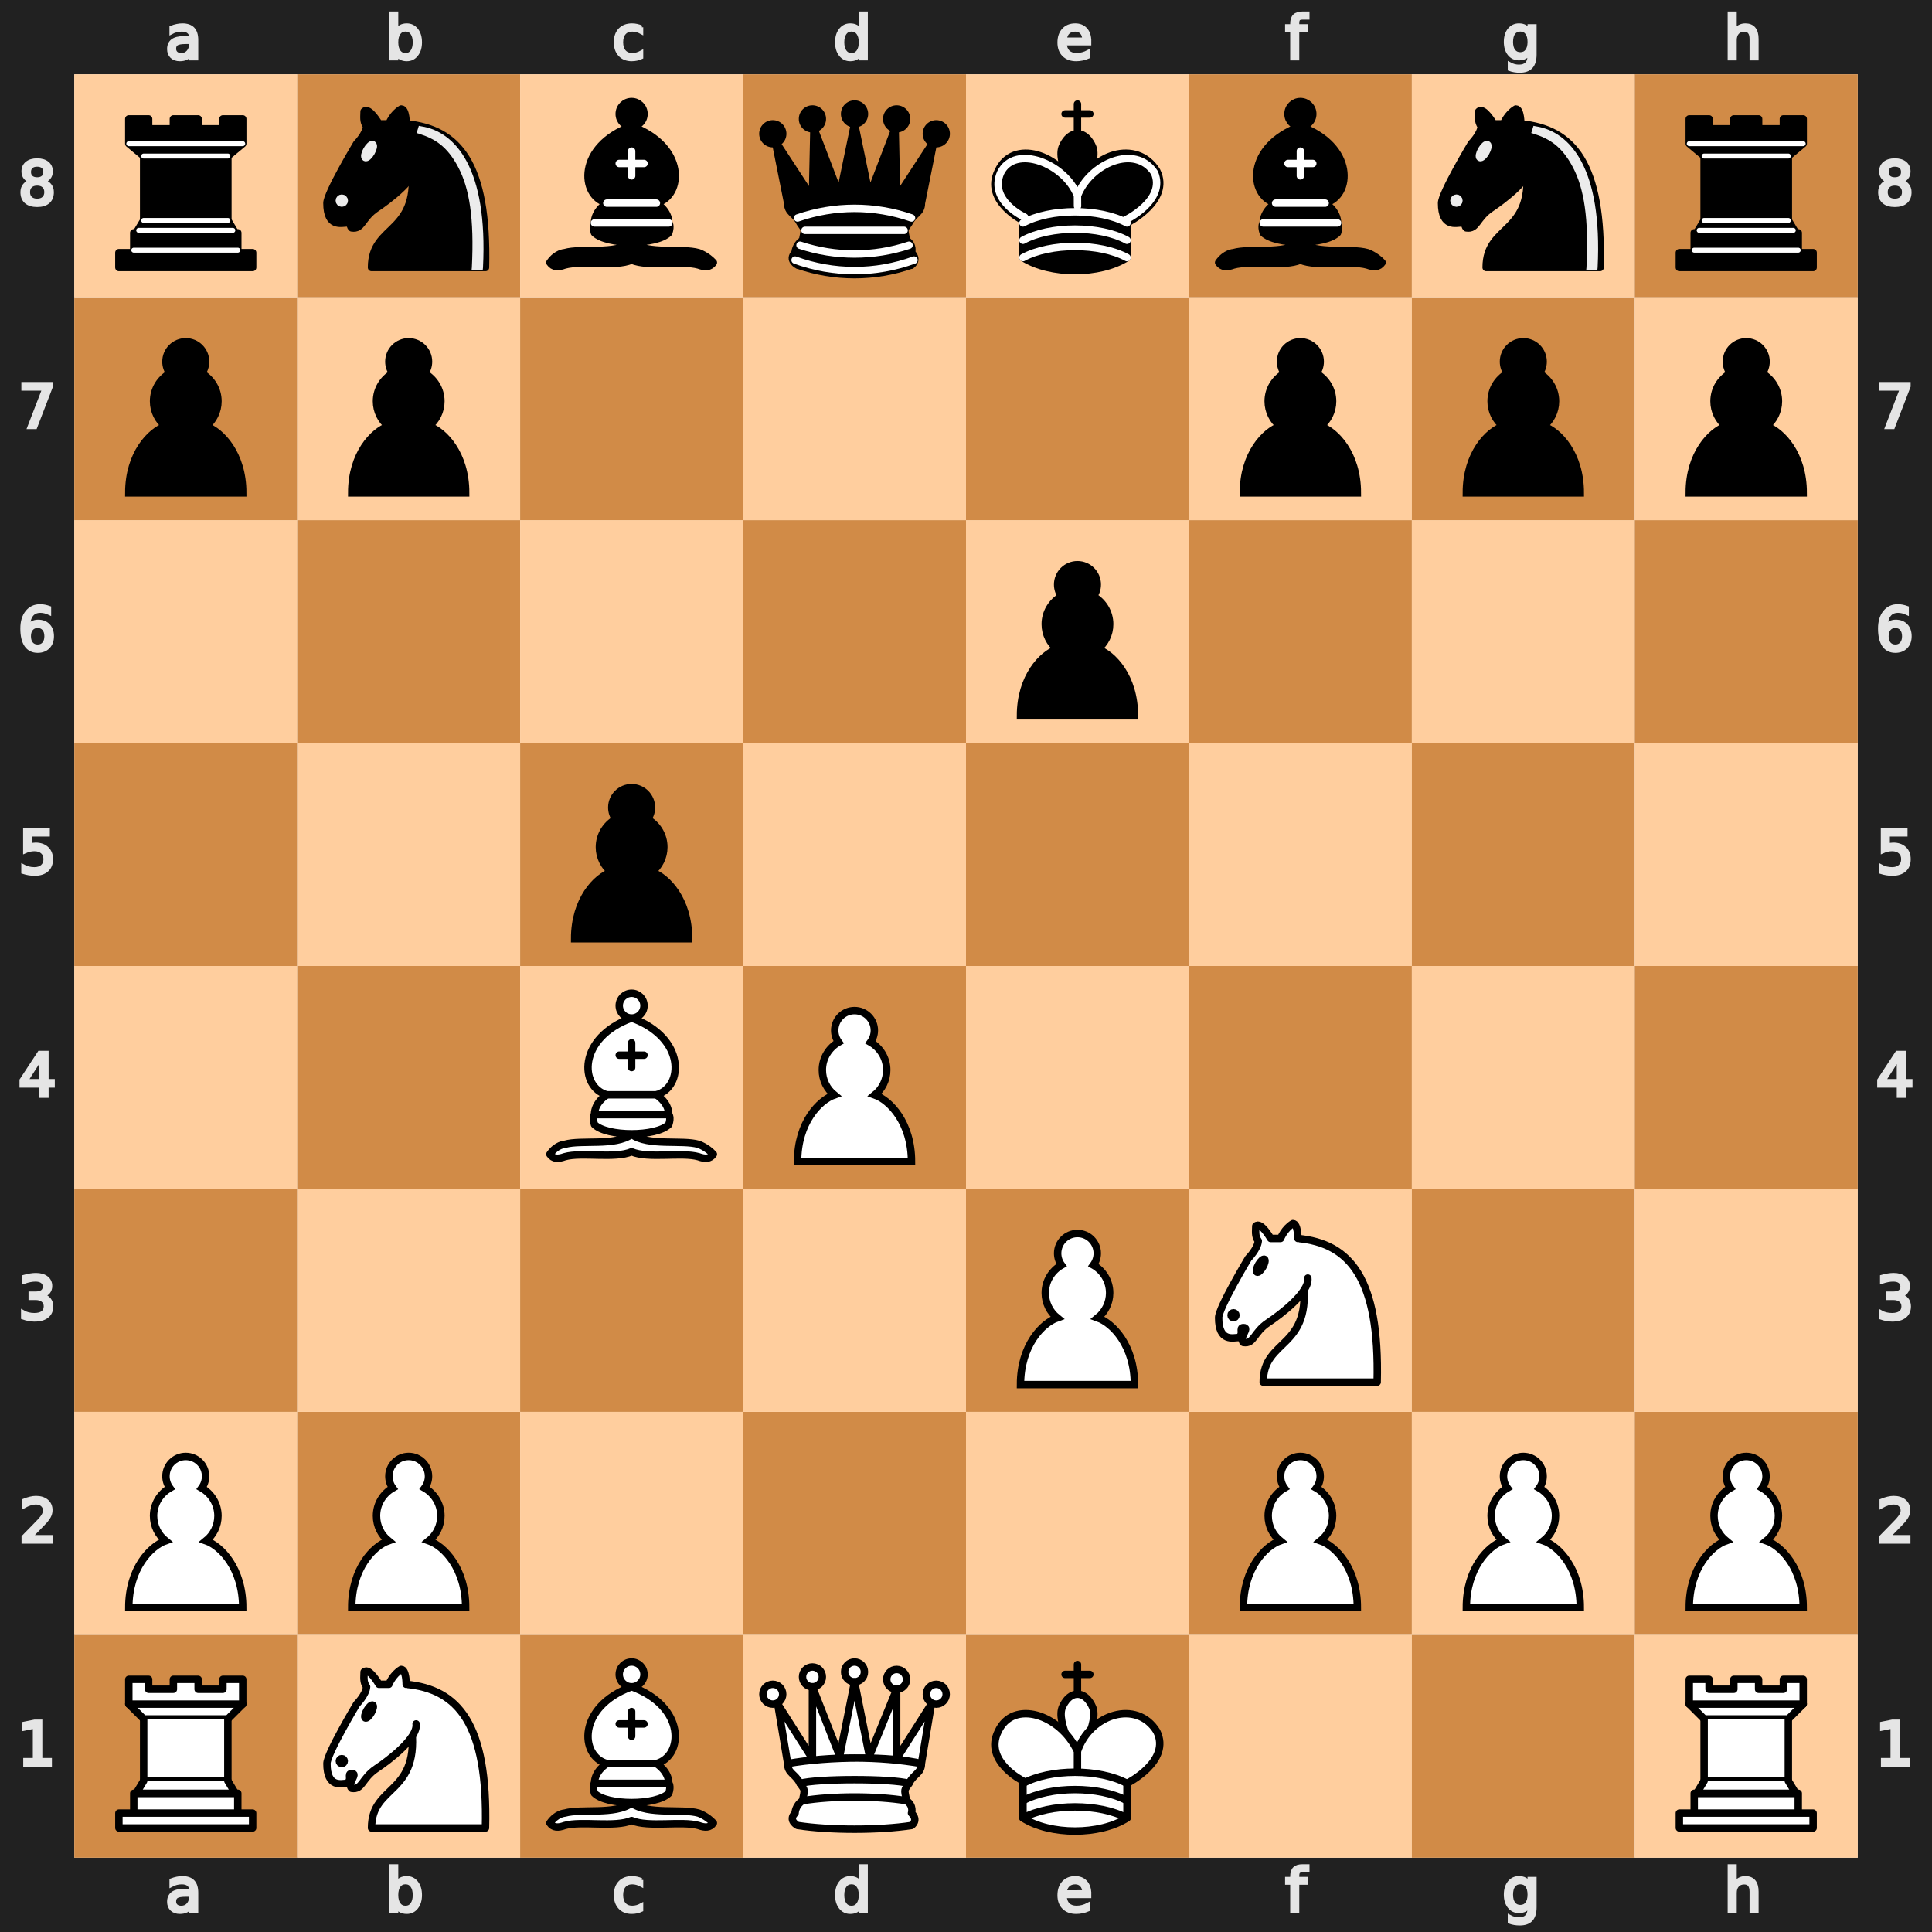
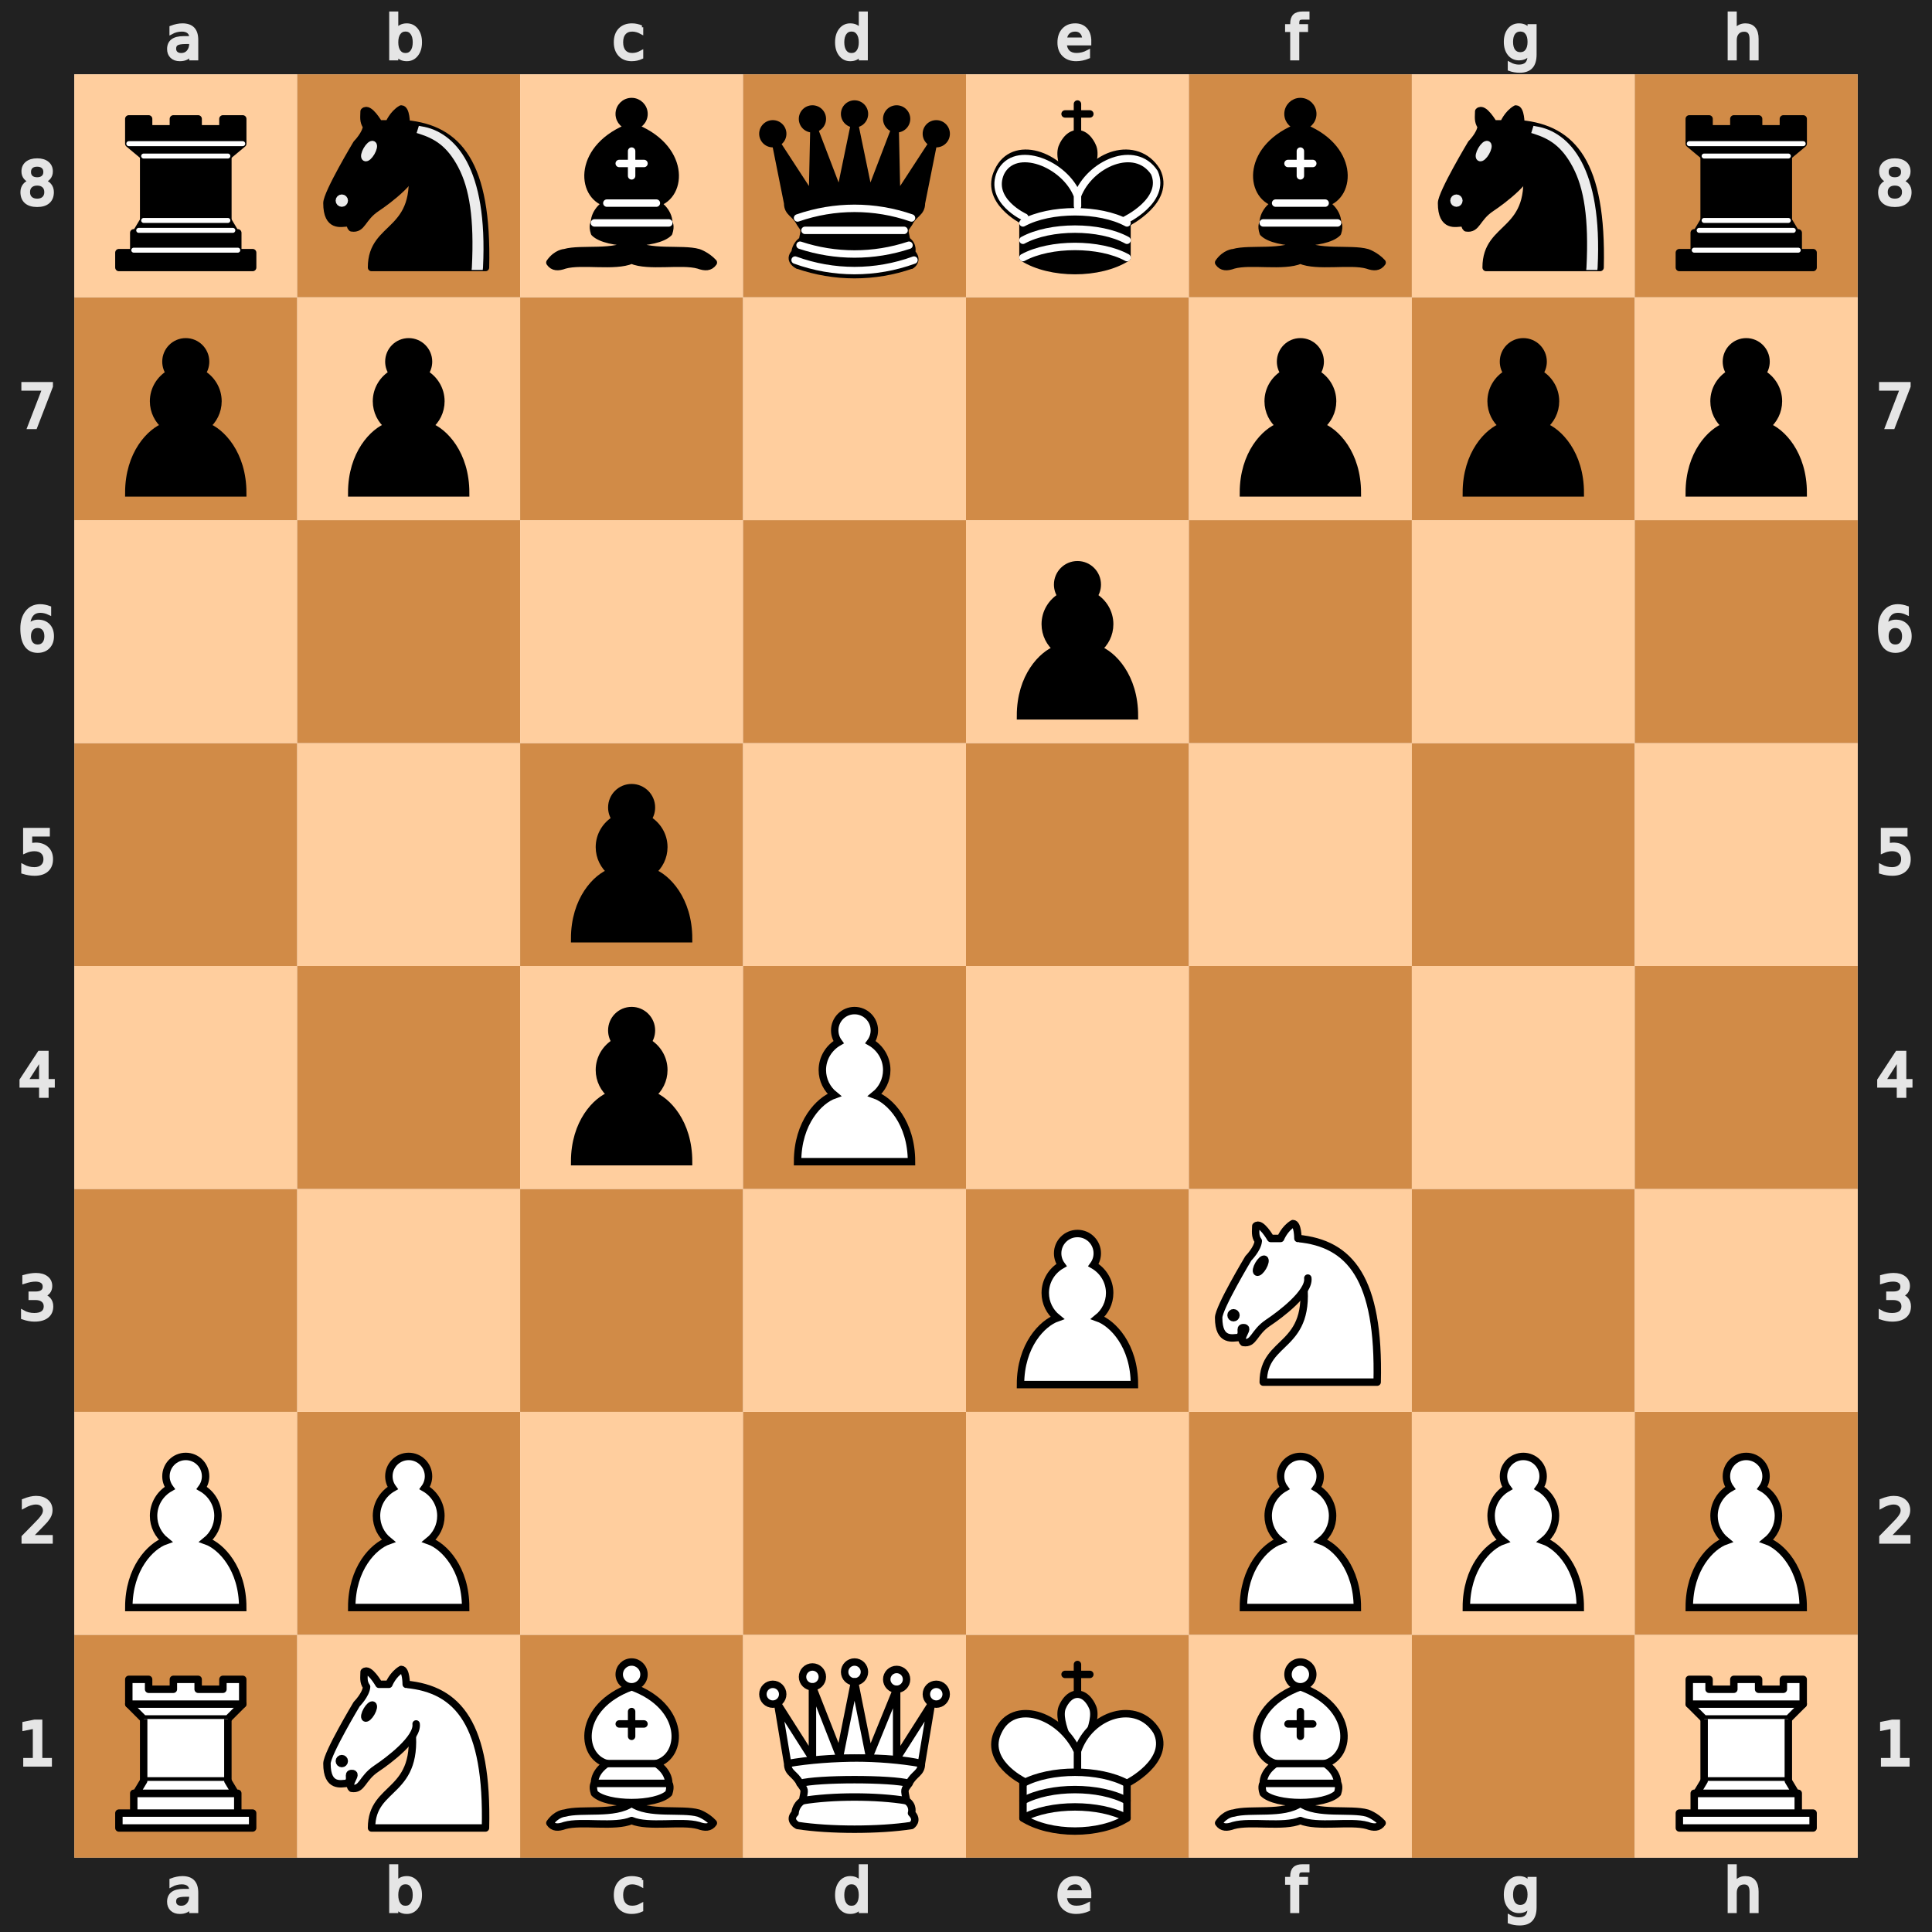
<svg xmlns="http://www.w3.org/2000/svg" xmlns:xlink="http://www.w3.org/1999/xlink" viewBox="0 0 390 390">
  <defs>
    <g id="white-pawn" class="white pawn">
      <path d="M22.5 9c-2.21 0-4 1.79-4 4 0 .89.29 1.71.78 2.38C17.33 16.5 16 18.59 16 21c0 2.03.94 3.84 2.41 5.03-3 1.06-7.41 5.55-7.41 13.47h23c0-7.92-4.41-12.41-7.41-13.47 1.47-1.19 2.41-3 2.41-5.03 0-2.41-1.33-4.5-3.28-5.62.49-.67.78-1.49.78-2.38 0-2.21-1.79-4-4-4z" fill="#fff" stroke="#000" stroke-width="1.5" stroke-linecap="round" />
    </g>
    <g id="white-knight" class="white knight" fill="none" fill-rule="evenodd" stroke="#000" stroke-width="1.5" stroke-linecap="round" stroke-linejoin="round">
      <path d="M 22,10 C 32.5,11 38.5,18 38,39 L 15,39 C 15,30 25,32.5 23,18" style="fill:#ffffff; stroke:#000000;" />
      <path d="M 24,18 C 24.38,20.91 18.45,25.37 16,27 C 13,29 13.18,31.34 11,31 C 9.958,30.06 12.41,27.96 11,28 C 10,28 11.19,29.23 10,30 C 9,30 5.997,31 6,26 C 6,24 12,14 12,14 C 12,14 13.89,12.1 14,10.5 C 13.27,9.506 13.5,8.5 13.5,7.5 C 14.5,6.5 16.5,10 16.5,10 L 18.5,10 C 18.5,10 19.28,8.008 21,7 C 22,7 22,10 22,10" style="fill:#ffffff; stroke:#000000;" />
      <path d="M 9.5 25.5 A 0.5 0.5 0 1 1 8.5,25.5 A 0.5 0.5 0 1 1 9.5 25.5 z" style="fill:#000000; stroke:#000000;" />
      <path d="M 15 15.5 A 0.5 1.5 0 1 1 14,15.5 A 0.5 1.5 0 1 1 15 15.5 z" transform="matrix(0.866,0.5,-0.5,0.866,9.693,-5.173)" style="fill:#000000; stroke:#000000;" />
    </g>
    <g id="white-bishop" class="white bishop" fill="none" fill-rule="evenodd" stroke="#000" stroke-width="1.5" stroke-linecap="round" stroke-linejoin="round">
      <g fill="#fff" stroke-linecap="butt">
        <path d="M9 36c3.39-.97 10.11.43 13.5-2 3.39 2.43 10.11 1.03 13.5 2 0 0 1.65.54 3 2-.68.97-1.65.99-3 .5-3.39-.97-10.11.46-13.5-1-3.39 1.46-10.11.03-13.5 1-1.354.49-2.323.47-3-.5 1.354-1.94 3-2 3-2zM15 32c2.5 2.5 12.5 2.5 15 0 .5-1.5 0-2 0-2 0-2.5-2.5-4-2.5-4 5.5-1.5 6-11.5-5-15.5-11 4-10.5 14-5 15.5 0 0-2.5 1.5-2.5 4 0 0-.5.5 0 2zM25 8a2.5 2.5 0 1 1-5 0 2.5 2.5 0 1 1 5 0z" />
      </g>
      <path d="M17.5 26h10M15 30h15m-7.5-14.5v5M20 18h5" stroke-linejoin="miter" />
    </g>
    <g id="white-rook" class="white rook" fill="#fff" fill-rule="evenodd" stroke="#000" stroke-width="1.5" stroke-linecap="round" stroke-linejoin="round">
      <path d="M9 39h27v-3H9v3zM12 36v-4h21v4H12zM11 14V9h4v2h5V9h5v2h5V9h4v5" stroke-linecap="butt" />
      <path d="M34 14l-3 3H14l-3-3" />
      <path d="M31 17v12.5H14V17" stroke-linecap="butt" stroke-linejoin="miter" />
      <path d="M31 29.5l1.5 2.5h-20l1.5-2.5" />
      <path d="M11 14h23" fill="none" stroke-linejoin="miter" />
    </g>
    <g id="white-queen" class="white queen" fill="#fff" fill-rule="evenodd" stroke="#000" stroke-width="1.5" stroke-linecap="round" stroke-linejoin="round">
      <path d="M8 12a2 2 0 1 1-4 0 2 2 0 1 1 4 0zM24.5 7.5a2 2 0 1 1-4 0 2 2 0 1 1 4 0zM41 12a2 2 0 1 1-4 0 2 2 0 1 1 4 0zM16 8.5a2 2 0 1 1-4 0 2 2 0 1 1 4 0zM33 9a2 2 0 1 1-4 0 2 2 0 1 1 4 0z" />
      <path d="M9 26c8.5-1.5 21-1.5 27 0l2-12-7 11V11l-5.5 13.5-3-15-3 15-5.5-14V25L7 14l2 12zM9 26c0 2 1.5 2 2.5 4 1 1.5 1 1 .5 3.5-1.5 1-1.5 2.5-1.5 2.5-1.5 1.5.5 2.5.5 2.5 6.5 1 16.5 1 23 0 0 0 1.5-1 0-2.5 0 0 .5-1.5-1-2.5-.5-2.5-.5-2 .5-3.5 1-2 2.5-2 2.5-4-8.5-1.5-18.5-1.5-27 0z" stroke-linecap="butt" />
      <path d="M11.5 30c3.5-1 18.5-1 22 0M12 33.5c6-1 15-1 21 0" fill="none" />
    </g>
    <g id="white-king" class="white king" fill="none" fill-rule="evenodd" stroke="#000" stroke-width="1.5" stroke-linecap="round" stroke-linejoin="round">
      <path d="M22.5 11.63V6M20 8h5" stroke-linejoin="miter" />
      <path d="M22.5 25s4.5-7.5 3-10.5c0 0-1-2.5-3-2.5s-3 2.5-3 2.5c-1.5 3 3 10.5 3 10.5" fill="#fff" stroke-linecap="butt" stroke-linejoin="miter" />
      <path d="M11.5 37c5.5 3.5 15.5 3.5 21 0v-7s9-4.5 6-10.5c-4-6.5-13.5-3.5-16 4V27v-3.5c-3.5-7.5-13-10.5-16-4-3 6 5 10 5 10V37z" fill="#fff" />
      <path d="M11.5 30c5.5-3 15.5-3 21 0m-21 3.5c5.5-3 15.5-3 21 0m-21 3.5c5.5-3 15.5-3 21 0" />
    </g>
    <g id="black-pawn" class="black pawn">
      <path d="M22.5 9c-2.21 0-4 1.79-4 4 0 .89.29 1.71.78 2.38C17.33 16.5 16 18.59 16 21c0 2.03.94 3.84 2.41 5.03-3 1.06-7.41 5.55-7.41 13.47h23c0-7.92-4.41-12.41-7.41-13.47 1.47-1.19 2.41-3 2.41-5.03 0-2.41-1.33-4.5-3.28-5.62.49-.67.78-1.49.78-2.38 0-2.21-1.79-4-4-4z" fill="#000" stroke="#000" stroke-width="1.5" stroke-linecap="round" />
    </g>
    <g id="black-knight" class="black knight" fill="none" fill-rule="evenodd" stroke="#000" stroke-width="1.5" stroke-linecap="round" stroke-linejoin="round">
      <path d="M 22,10 C 32.5,11 38.5,18 38,39 L 15,39 C 15,30 25,32.5 23,18" style="fill:#000000; stroke:#000000;" />
      <path d="M 24,18 C 24.38,20.91 18.45,25.37 16,27 C 13,29 13.18,31.34 11,31 C 9.958,30.06 12.41,27.96 11,28 C 10,28 11.19,29.23 10,30 C 9,30 5.997,31 6,26 C 6,24 12,14 12,14 C 12,14 13.89,12.1 14,10.5 C 13.27,9.506 13.5,8.5 13.5,7.5 C 14.5,6.5 16.5,10 16.5,10 L 18.5,10 C 18.5,10 19.28,8.008 21,7 C 22,7 22,10 22,10" style="fill:#000000; stroke:#000000;" />
      <path d="M 9.5 25.5 A 0.5 0.5 0 1 1 8.5,25.5 A 0.5 0.5 0 1 1 9.5 25.5 z" style="fill:#ececec; stroke:#ececec;" />
      <path d="M 15 15.5 A 0.5 1.5 0 1 1 14,15.5 A 0.5 1.5 0 1 1 15 15.5 z" transform="matrix(0.866,0.5,-0.5,0.866,9.693,-5.173)" style="fill:#ececec; stroke:#ececec;" />
      <path d="M 24.55,10.4 L 24.1,11.85 L 24.6,12 C 27.75,13 30.25,14.49 32.5,18.75 C 34.75,23.01 35.75,29.06 35.25,39 L 35.2,39.5 L 37.45,39.5 L 37.5,39 C 38,28.94 36.62,22.15 34.25,17.66 C 31.88,13.17 28.46,11.02 25.06,10.5 L 24.55,10.4 z " style="fill:#ececec; stroke:none;" />
    </g>
    <g id="black-bishop" class="black bishop" fill="none" fill-rule="evenodd" stroke="#000" stroke-width="1.5" stroke-linecap="round" stroke-linejoin="round">
      <path d="M9 36c3.39-.97 10.11.43 13.5-2 3.39 2.43 10.11 1.03 13.5 2 0 0 1.65.54 3 2-.68.97-1.65.99-3 .5-3.39-.97-10.11.46-13.5-1-3.39 1.46-10.11.03-13.5 1-1.354.49-2.323.47-3-.5 1.354-1.94 3-2 3-2zm6-4c2.5 2.5 12.5 2.5 15 0 .5-1.5 0-2 0-2 0-2.5-2.5-4-2.5-4 5.5-1.5 6-11.5-5-15.5-11 4-10.5 14-5 15.5 0 0-2.5 1.5-2.5 4 0 0-.5.5 0 2zM25 8a2.5 2.5 0 1 1-5 0 2.5 2.5 0 1 1 5 0z" fill="#000" stroke-linecap="butt" />
      <path d="M17.5 26h10M15 30h15m-7.5-14.5v5M20 18h5" stroke="#fff" stroke-linejoin="miter" />
    </g>
    <g id="black-rook" class="black rook" fill="#000" fill-rule="evenodd" stroke="#000" stroke-width="1.5" stroke-linecap="round" stroke-linejoin="round">
      <path d="M9 39h27v-3H9v3zM12.5 32l1.5-2.5h17l1.5 2.5h-20zM12 36v-4h21v4H12z" stroke-linecap="butt" />
      <path d="M14 29.5v-13h17v13H14z" stroke-linecap="butt" stroke-linejoin="miter" />
      <path d="M14 16.5L11 14h23l-3 2.5H14zM11 14V9h4v2h5V9h5v2h5V9h4v5H11z" stroke-linecap="butt" />
      <path d="M12 35.5h21M13 31.5h19M14 29.5h17M14 16.5h17M11 14h23" fill="none" stroke="#fff" stroke-width="1" stroke-linejoin="miter" />
    </g>
    <g id="black-queen" class="black queen" fill="#000" fill-rule="evenodd" stroke="#000" stroke-width="1.5" stroke-linecap="round" stroke-linejoin="round">
      <g fill="#000" stroke="none">
        <circle cx="6" cy="12" r="2.75" />
        <circle cx="14" cy="9" r="2.75" />
        <circle cx="22.5" cy="8" r="2.75" />
        <circle cx="31" cy="9" r="2.75" />
        <circle cx="39" cy="12" r="2.75" />
      </g>
      <path d="M9 26c8.5-1.5 21-1.5 27 0l2.5-12.5L31 25l-.3-14.1-5.2 13.6-3-14.5-3 14.5-5.2-13.6L14 25 6.5 13.5 9 26zM9 26c0 2 1.5 2 2.5 4 1 1.5 1 1 .5 3.5-1.5 1-1.5 2.5-1.5 2.5-1.5 1.5.5 2.5.5 2.5 6.5 1 16.5 1 23 0 0 0 1.5-1 0-2.5 0 0 .5-1.5-1-2.5-.5-2.5-.5-2 .5-3.5 1-2 2.5-2 2.5-4-8.5-1.5-18.5-1.5-27 0z" stroke-linecap="butt" />
      <path d="M11 38.5a35 35 1 0 0 23 0" fill="none" stroke-linecap="butt" />
      <path d="M11 29a35 35 1 0 1 23 0M12.5 31.5h20M11.5 34.5a35 35 1 0 0 22 0M10.5 37.5a35 35 1 0 0 24 0" fill="none" stroke="#fff" />
    </g>
    <g id="black-king" class="black king" fill="none" fill-rule="evenodd" stroke="#000" stroke-width="1.5" stroke-linecap="round" stroke-linejoin="round">
      <path d="M22.5 11.63V6" stroke-linejoin="miter" />
      <path d="M22.5 25s4.5-7.5 3-10.5c0 0-1-2.5-3-2.5s-3 2.5-3 2.5c-1.5 3 3 10.5 3 10.5" fill="#000" stroke-linecap="butt" stroke-linejoin="miter" />
      <path d="M11.5 37c5.5 3.5 15.5 3.5 21 0v-7s9-4.5 6-10.5c-4-6.5-13.5-3.5-16 4V27v-3.5c-3.5-7.5-13-10.5-16-4-3 6 5 10 5 10V37z" fill="#000" />
      <path d="M20 8h5" stroke-linejoin="miter" />
      <path d="M32 29.5s8.5-4 6.03-9.65C34.15 14 25 18 22.5 24.5l.01 2.1-.01-2.1C20 18 9.906 14 6.997 19.85c-2.497 5.65 4.853 9 4.853 9M11.5 30c5.5-3 15.5-3 21 0m-21 3.5c5.5-3 15.5-3 21 0m-21 3.5c5.5-3 15.5-3 21 0" stroke="#fff" />
    </g>
  </defs>
  <rect x="7.5" y="7.5" width="375" height="375" fill="none" stroke="#212121" stroke-width="15" />
  <g transform="translate(20, 1) scale(0.75, 0.75)" fill="#e5e5e5" stroke="#e5e5e5">
    <path d="M23.328 10.016q-1.742 0-2.414.398-.672.398-.672 1.36 0 .765.5 1.218.508.445 1.375.445 1.196 0 1.914-.843.727-.852.727-2.258v-.32zm2.867-.594v4.992h-1.437v-1.328q-.492.797-1.227 1.18-.734.375-1.797.375-1.343 0-2.14-.75-.79-.758-.79-2.024 0-1.476.985-2.226.992-.75 2.953-.75h2.016V8.75q0-.992-.656-1.531-.649-.547-1.829-.547-.75 0-1.46.18-.711.18-1.368.539V6.062q.79-.304 1.532-.453.742-.156 1.445-.156 1.898 0 2.836.984.937.985.937 2.985z" />
  </g>
  <g transform="translate(20, 375) scale(0.75, 0.75)" fill="#e5e5e5" stroke="#e5e5e5">
    <path d="M23.328 10.016q-1.742 0-2.414.398-.672.398-.672 1.36 0 .765.5 1.218.508.445 1.375.445 1.196 0 1.914-.843.727-.852.727-2.258v-.32zm2.867-.594v4.992h-1.437v-1.328q-.492.797-1.227 1.18-.734.375-1.797.375-1.343 0-2.14-.75-.79-.758-.79-2.024 0-1.476.985-2.226.992-.75 2.953-.75h2.016V8.75q0-.992-.656-1.531-.649-.547-1.829-.547-.75 0-1.46.18-.711.18-1.368.539V6.062q.79-.304 1.532-.453.742-.156 1.445-.156 1.898 0 2.836.984.937.985.937 2.985z" />
  </g>
  <g transform="translate(65, 1) scale(0.75, 0.75)" fill="#e5e5e5" stroke="#e5e5e5">
    <path d="M24.922 10.047q0-1.586-.656-2.485-.649-.906-1.79-.906-1.14 0-1.796.906-.649.899-.649 2.485 0 1.586.649 2.492.656.898 1.797.898 1.14 0 1.789-.898.656-.906.656-2.492zm-4.89-3.055q.452-.781 1.14-1.156.695-.383 1.656-.383 1.594 0 2.586 1.266 1 1.265 1 3.328 0 2.062-1 3.328-.992 1.266-2.586 1.266-.96 0-1.656-.375-.688-.383-1.14-1.164v1.312h-1.446V2.258h1.445z" />
  </g>
  <g transform="translate(65, 375) scale(0.75, 0.75)" fill="#e5e5e5" stroke="#e5e5e5">
    <path d="M24.922 10.047q0-1.586-.656-2.485-.649-.906-1.79-.906-1.14 0-1.796.906-.649.899-.649 2.485 0 1.586.649 2.492.656.898 1.797.898 1.14 0 1.789-.898.656-.906.656-2.492zm-4.89-3.055q.452-.781 1.14-1.156.695-.383 1.656-.383 1.594 0 2.586 1.266 1 1.265 1 3.328 0 2.062-1 3.328-.992 1.266-2.586 1.266-.96 0-1.656-.375-.688-.383-1.14-1.164v1.312h-1.446V2.258h1.445z" />
  </g>
  <g transform="translate(110, 1) scale(0.75, 0.75)" fill="#e5e5e5" stroke="#e5e5e5">
    <path d="M25.96 6v1.344q-.608-.336-1.226-.5-.609-.172-1.234-.172-1.398 0-2.172.89-.773.883-.773 2.485 0 1.601.773 2.492.774.883 2.172.883.625 0 1.234-.164.618-.172 1.227-.508v1.328q-.602.281-1.25.422-.64.14-1.367.14-1.977 0-3.14-1.242-1.165-1.242-1.165-3.351 0-2.14 1.172-3.367 1.18-1.227 3.227-1.227.664 0 1.296.14.633.134 1.227.407z" />
  </g>
  <g transform="translate(110, 375) scale(0.75, 0.75)" fill="#e5e5e5" stroke="#e5e5e5">
    <path d="M25.96 6v1.344q-.608-.336-1.226-.5-.609-.172-1.234-.172-1.398 0-2.172.89-.773.883-.773 2.485 0 1.601.773 2.492.774.883 2.172.883.625 0 1.234-.164.618-.172 1.227-.508v1.328q-.602.281-1.25.422-.64.14-1.367.14-1.977 0-3.14-1.242-1.165-1.242-1.165-3.351 0-2.14 1.172-3.367 1.18-1.227 3.227-1.227.664 0 1.296.14.633.134 1.227.407z" />
  </g>
  <g transform="translate(155, 1) scale(0.75, 0.75)" fill="#e5e5e5" stroke="#e5e5e5">
    <path d="M24.973 6.992V2.258h1.437v12.156h-1.437v-1.312q-.453.78-1.149 1.164-.687.375-1.656.375-1.586 0-2.586-1.266-.992-1.266-.992-3.328 0-2.063.992-3.328 1-1.266 2.586-1.266.969 0 1.656.383.696.375 1.149 1.156zm-4.899 3.055q0 1.586.649 2.492.656.898 1.797.898 1.14 0 1.796-.898.657-.906.657-2.492 0-1.586-.657-2.485-.656-.906-1.796-.906-1.141 0-1.797.906-.649.899-.649 2.485z" />
  </g>
  <g transform="translate(155, 375) scale(0.75, 0.75)" fill="#e5e5e5" stroke="#e5e5e5">
    <path d="M24.973 6.992V2.258h1.437v12.156h-1.437v-1.312q-.453.78-1.149 1.164-.687.375-1.656.375-1.586 0-2.586-1.266-.992-1.266-.992-3.328 0-2.063.992-3.328 1-1.266 2.586-1.266.969 0 1.656.383.696.375 1.149 1.156zm-4.899 3.055q0 1.586.649 2.492.656.898 1.797.898 1.14 0 1.796-.898.657-.906.657-2.492 0-1.586-.657-2.485-.656-.906-1.796-.906-1.141 0-1.797.906-.649.899-.649 2.485z" />
  </g>
  <g transform="translate(200, 1) scale(0.75, 0.75)" fill="#e5e5e5" stroke="#e5e5e5">
    <path d="M26.555 9.68v.703h-6.61q.094 1.484.89 2.265.806.774 2.235.774.828 0 1.602-.203.781-.203 1.547-.61v1.36q-.774.328-1.586.5-.813.172-1.649.172-2.093 0-3.32-1.22-1.219-1.218-1.219-3.296 0-2.148 1.157-3.406 1.164-1.266 3.132-1.266 1.766 0 2.79 1.14 1.03 1.134 1.03 3.087zm-1.438-.422q-.015-1.18-.664-1.883-.64-.703-1.703-.703-1.203 0-1.93.68-.718.68-.828 1.914z" />
  </g>
  <g transform="translate(200, 375) scale(0.75, 0.75)" fill="#e5e5e5" stroke="#e5e5e5">
    <path d="M26.555 9.68v.703h-6.61q.094 1.484.89 2.265.806.774 2.235.774.828 0 1.602-.203.781-.203 1.547-.61v1.36q-.774.328-1.586.5-.813.172-1.649.172-2.093 0-3.32-1.22-1.219-1.218-1.219-3.296 0-2.148 1.157-3.406 1.164-1.266 3.132-1.266 1.766 0 2.79 1.14 1.03 1.134 1.03 3.087zm-1.438-.422q-.015-1.18-.664-1.883-.64-.703-1.703-.703-1.203 0-1.93.68-.718.68-.828 1.914z" />
  </g>
  <g transform="translate(245, 1) scale(0.75, 0.75)" fill="#e5e5e5" stroke="#e5e5e5">
    <path d="M25.285 2.258v1.195H23.91q-.773 0-1.078.313-.297.312-.297 1.125v.773h2.367v1.117h-2.367v7.633H21.09V6.781h-1.375V5.664h1.375v-.61q0-1.46.68-2.124.68-.672 2.156-.672z" />
  </g>
  <g transform="translate(245, 375) scale(0.75, 0.75)" fill="#e5e5e5" stroke="#e5e5e5">
    <path d="M25.285 2.258v1.195H23.91q-.773 0-1.078.313-.297.312-.297 1.125v.773h2.367v1.117h-2.367v7.633H21.09V6.781h-1.375V5.664h1.375v-.61q0-1.46.68-2.124.68-.672 2.156-.672z" />
  </g>
  <g transform="translate(290, 1) scale(0.75, 0.75)" fill="#e5e5e5" stroke="#e5e5e5">
    <path d="M24.973 9.937q0-1.562-.649-2.421-.64-.86-1.804-.86-1.157 0-1.805.86-.64.859-.64 2.421 0 1.555.64 2.415.648.859 1.805.859 1.164 0 1.804-.86.649-.859.649-2.414zm1.437 3.391q0 2.234-.992 3.32-.992 1.094-3.04 1.094-.757 0-1.429-.117-.672-.11-1.304-.344v-1.398q.632.344 1.25.508.617.164 1.257.164 1.414 0 2.118-.743.703-.734.703-2.226v-.711q-.446.773-1.141 1.156-.695.383-1.664.383-1.61 0-2.594-1.227-.984-1.226-.984-3.25 0-2.03.984-3.257.985-1.227 2.594-1.227.969 0 1.664.383t1.14 1.156V5.664h1.438z" />
  </g>
  <g transform="translate(290, 375) scale(0.75, 0.75)" fill="#e5e5e5" stroke="#e5e5e5">
    <path d="M24.973 9.937q0-1.562-.649-2.421-.64-.86-1.804-.86-1.157 0-1.805.86-.64.859-.64 2.421 0 1.555.64 2.415.648.859 1.805.859 1.164 0 1.804-.86.649-.859.649-2.414zm1.437 3.391q0 2.234-.992 3.32-.992 1.094-3.04 1.094-.757 0-1.429-.117-.672-.11-1.304-.344v-1.398q.632.344 1.25.508.617.164 1.257.164 1.414 0 2.118-.743.703-.734.703-2.226v-.711q-.446.773-1.141 1.156-.695.383-1.664.383-1.61 0-2.594-1.227-.984-1.226-.984-3.25 0-2.03.984-3.257.985-1.227 2.594-1.227.969 0 1.664.383t1.14 1.156V5.664h1.438z" />
  </g>
  <g transform="translate(335, 1) scale(0.75, 0.75)" fill="#e5e5e5" stroke="#e5e5e5">
    <path d="M26.164 9.133v5.281h-1.437V9.18q0-1.243-.485-1.86-.484-.617-1.453-.617-1.164 0-1.836.742-.672.742-.672 2.024v4.945h-1.445V2.258h1.445v4.765q.516-.789 1.211-1.18.703-.39 1.617-.39 1.508 0 2.282.938.773.93.773 2.742z" />
  </g>
  <g transform="translate(335, 375) scale(0.75, 0.75)" fill="#e5e5e5" stroke="#e5e5e5">
    <path d="M26.164 9.133v5.281h-1.437V9.18q0-1.243-.485-1.86-.484-.617-1.453-.617-1.164 0-1.836.742-.672.742-.672 2.024v4.945h-1.445V2.258h1.445v4.765q.516-.789 1.211-1.18.703-.39 1.617-.39 1.508 0 2.282.938.773.93.773 2.742z" />
  </g>
  <g transform="translate(0, 335) scale(0.75, 0.75)" fill="#e5e5e5" stroke="#e5e5e5">
    <path d="M6.754 26.996h2.578v-8.898l-2.805.562v-1.437l2.79-.563h1.578v10.336h2.578v1.328h-6.72z" />
  </g>
  <g transform="translate(375, 335) scale(0.75, 0.75)" fill="#e5e5e5" stroke="#e5e5e5">
    <path d="M6.754 26.996h2.578v-8.898l-2.805.562v-1.437l2.79-.563h1.578v10.336h2.578v1.328h-6.72z" />
  </g>
  <g transform="translate(0, 290) scale(0.75, 0.75)" fill="#e5e5e5" stroke="#e5e5e5">
    <path d="M8.195 26.996h5.508v1.328H6.297v-1.328q.898-.93 2.445-2.492 1.555-1.57 1.953-2.024.758-.851 1.055-1.437.305-.594.305-1.164 0-.93-.657-1.516-.648-.586-1.695-.586-.742 0-1.57.258-.82.258-1.758.781v-1.593q.953-.383 1.781-.578.828-.196 1.516-.196 1.812 0 2.89.906 1.079.907 1.079 2.422 0 .72-.274 1.368-.265.64-.976 1.515-.196.227-1.243 1.313-1.046 1.078-2.953 3.023z" />
  </g>
  <g transform="translate(375, 290) scale(0.75, 0.75)" fill="#e5e5e5" stroke="#e5e5e5">
    <path d="M8.195 26.996h5.508v1.328H6.297v-1.328q.898-.93 2.445-2.492 1.555-1.57 1.953-2.024.758-.851 1.055-1.437.305-.594.305-1.164 0-.93-.657-1.516-.648-.586-1.695-.586-.742 0-1.57.258-.82.258-1.758.781v-1.593q.953-.383 1.781-.578.828-.196 1.516-.196 1.812 0 2.89.906 1.079.907 1.079 2.422 0 .72-.274 1.368-.265.64-.976 1.515-.196.227-1.243 1.313-1.046 1.078-2.953 3.023z" />
  </g>
  <g transform="translate(0, 245) scale(0.75, 0.75)" fill="#e5e5e5" stroke="#e5e5e5">
    <path d="M11.434 22.035q1.132.242 1.765 1.008.64.766.64 1.89 0 1.727-1.187 2.672-1.187.946-3.375.946-.734 0-1.515-.149-.774-.14-1.602-.43V26.45q.656.383 1.438.578.78.196 1.632.196 1.485 0 2.258-.586.782-.586.782-1.703 0-1.032-.727-1.61-.719-.586-2.008-.586h-1.36v-1.297h1.423q1.164 0 1.78-.46.618-.47.618-1.344 0-.899-.64-1.375-.633-.485-1.82-.485-.65 0-1.391.141-.743.14-1.633.437V16.95q.898-.25 1.68-.375.788-.125 1.484-.125 1.797 0 2.844.82 1.046.813 1.046 2.204 0 .968-.554 1.64-.555.664-1.578.922z" />
  </g>
  <g transform="translate(375, 245) scale(0.75, 0.75)" fill="#e5e5e5" stroke="#e5e5e5">
    <path d="M11.434 22.035q1.132.242 1.765 1.008.64.766.64 1.89 0 1.727-1.187 2.672-1.187.946-3.375.946-.734 0-1.515-.149-.774-.14-1.602-.43V26.45q.656.383 1.438.578.78.196 1.632.196 1.485 0 2.258-.586.782-.586.782-1.703 0-1.032-.727-1.61-.719-.586-2.008-.586h-1.36v-1.297h1.423q1.164 0 1.78-.46.618-.47.618-1.344 0-.899-.64-1.375-.633-.485-1.82-.485-.65 0-1.391.141-.743.14-1.633.437V16.95q.898-.25 1.68-.375.788-.125 1.484-.125 1.797 0 2.844.82 1.046.813 1.046 2.204 0 .968-.554 1.64-.555.664-1.578.922z" />
  </g>
  <g transform="translate(0, 200) scale(0.75, 0.75)" fill="#e5e5e5" stroke="#e5e5e5">
    <path d="M11.016 18.035L7.03 24.262h3.985zm-.414-1.375h1.984v7.602h1.664v1.312h-1.664v2.75h-1.57v-2.75H5.75v-1.523z" />
  </g>
  <g transform="translate(375, 200) scale(0.75, 0.75)" fill="#e5e5e5" stroke="#e5e5e5">
    <path d="M11.016 18.035L7.03 24.262h3.985zm-.414-1.375h1.984v7.602h1.664v1.312h-1.664v2.75h-1.57v-2.75H5.75v-1.523z" />
  </g>
  <g transform="translate(0, 155) scale(0.75, 0.75)" fill="#e5e5e5" stroke="#e5e5e5">
    <path d="M6.719 16.66h6.195v1.328h-4.75v2.86q.344-.118.688-.172.343-.063.687-.063 1.953 0 3.094 1.07 1.14 1.07 1.14 2.899 0 1.883-1.171 2.93-1.172 1.039-3.305 1.039-.735 0-1.5-.125-.758-.125-1.57-.375v-1.586q.703.383 1.453.57.75.188 1.586.188 1.351 0 2.14-.711.79-.711.79-1.93 0-1.219-.79-1.93-.789-.71-2.14-.71-.633 0-1.266.14-.625.14-1.281.438z" />
  </g>
  <g transform="translate(375, 155) scale(0.75, 0.75)" fill="#e5e5e5" stroke="#e5e5e5">
    <path d="M6.719 16.66h6.195v1.328h-4.75v2.86q.344-.118.688-.172.343-.063.687-.063 1.953 0 3.094 1.07 1.14 1.07 1.14 2.899 0 1.883-1.171 2.93-1.172 1.039-3.305 1.039-.735 0-1.5-.125-.758-.125-1.57-.375v-1.586q.703.383 1.453.57.75.188 1.586.188 1.351 0 2.14-.711.79-.711.79-1.93 0-1.219-.79-1.93-.789-.71-2.14-.71-.633 0-1.266.14-.625.14-1.281.438z" />
  </g>
  <g transform="translate(0, 110) scale(0.75, 0.75)" fill="#e5e5e5" stroke="#e5e5e5">
    <path d="M10.137 21.863q-1.063 0-1.688.727-.617.726-.617 1.992 0 1.258.617 1.992.625.727 1.688.727 1.062 0 1.68-.727.624-.734.624-1.992 0-1.266-.625-1.992-.617-.727-1.68-.727zm3.133-4.945v1.437q-.594-.28-1.204-.43-.601-.148-1.195-.148-1.562 0-2.39 1.055-.82 1.055-.938 3.188.46-.68 1.156-1.04.696-.367 1.531-.367 1.758 0 2.774 1.07 1.023 1.063 1.023 2.899 0 1.797-1.062 2.883-1.063 1.086-2.828 1.086-2.024 0-3.094-1.547-1.07-1.555-1.07-4.5 0-2.766 1.312-4.406 1.313-1.649 3.524-1.649.593 0 1.195.117.61.118 1.266.352z" />
  </g>
  <g transform="translate(375, 110) scale(0.75, 0.75)" fill="#e5e5e5" stroke="#e5e5e5">
    <path d="M10.137 21.863q-1.063 0-1.688.727-.617.726-.617 1.992 0 1.258.617 1.992.625.727 1.688.727 1.062 0 1.68-.727.624-.734.624-1.992 0-1.266-.625-1.992-.617-.727-1.68-.727zm3.133-4.945v1.437q-.594-.28-1.204-.43-.601-.148-1.195-.148-1.562 0-2.39 1.055-.82 1.055-.938 3.188.46-.68 1.156-1.04.696-.367 1.531-.367 1.758 0 2.774 1.07 1.023 1.063 1.023 2.899 0 1.797-1.062 2.883-1.063 1.086-2.828 1.086-2.024 0-3.094-1.547-1.07-1.555-1.07-4.5 0-2.766 1.312-4.406 1.313-1.649 3.524-1.649.593 0 1.195.117.61.118 1.266.352z" />
  </g>
  <g transform="translate(0, 65) scale(0.75, 0.75)" fill="#e5e5e5" stroke="#e5e5e5">
    <path d="M6.25 16.66h7.5v.672L9.516 28.324H7.867l3.985-10.336H6.25z" />
  </g>
  <g transform="translate(375, 65) scale(0.75, 0.75)" fill="#e5e5e5" stroke="#e5e5e5">
    <path d="M6.25 16.66h7.5v.672L9.516 28.324H7.867l3.985-10.336H6.25z" />
  </g>
  <g transform="translate(0, 20) scale(0.75, 0.75)" fill="#e5e5e5" stroke="#e5e5e5">
    <path d="M10 22.785q-1.125 0-1.773.602-.641.601-.641 1.656t.64 1.656q.649.602 1.774.602t1.773-.602q.649-.61.649-1.656 0-1.055-.649-1.656-.64-.602-1.773-.602zm-1.578-.672q-1.016-.25-1.586-.945-.563-.695-.563-1.695 0-1.399.993-2.211 1-.813 2.734-.813 1.742 0 2.734.813.993.812.993 2.21 0 1-.57 1.696-.563.695-1.571.945 1.14.266 1.773 1.04.641.773.641 1.89 0 1.695-1.04 2.602-1.03.906-2.96.906t-2.969-.906Q6 26.738 6 25.043q0-1.117.64-1.89.641-.774 1.782-1.04zm-.578-2.492q0 .906.562 1.414.57.508 1.594.508 1.016 0 1.586-.508.578-.508.578-1.414 0-.906-.578-1.414-.57-.508-1.586-.508-1.023 0-1.594.508-.562.508-.562 1.414z" />
  </g>
  <g transform="translate(375, 20) scale(0.75, 0.75)" fill="#e5e5e5" stroke="#e5e5e5">
    <path d="M10 22.785q-1.125 0-1.773.602-.641.601-.641 1.656t.64 1.656q.649.602 1.774.602t1.773-.602q.649-.61.649-1.656 0-1.055-.649-1.656-.64-.602-1.773-.602zm-1.578-.672q-1.016-.25-1.586-.945-.563-.695-.563-1.695 0-1.399.993-2.211 1-.813 2.734-.813 1.742 0 2.734.813.993.812.993 2.21 0 1-.57 1.696-.563.695-1.571.945 1.14.266 1.773 1.04.641.773.641 1.89 0 1.695-1.04 2.602-1.03.906-2.96.906t-2.969-.906Q6 26.738 6 25.043q0-1.117.64-1.89.641-.774 1.782-1.04zm-.578-2.492q0 .906.562 1.414.57.508 1.594.508 1.016 0 1.586-.508.578-.508.578-1.414 0-.906-.578-1.414-.57-.508-1.586-.508-1.023 0-1.594.508-.562.508-.562 1.414z" />
  </g>
  <rect x="15" y="330" width="45" height="45" class="square dark a1" stroke="none" fill="#d18b47" />
  <rect x="60" y="330" width="45" height="45" class="square light b1" stroke="none" fill="#ffce9e" />
  <rect x="105" y="330" width="45" height="45" class="square dark c1" stroke="none" fill="#d18b47" />
  <rect x="150" y="330" width="45" height="45" class="square light d1" stroke="none" fill="#ffce9e" />
  <rect x="195" y="330" width="45" height="45" class="square dark e1" stroke="none" fill="#d18b47" />
  <rect x="240" y="330" width="45" height="45" class="square light f1" stroke="none" fill="#ffce9e" />
  <rect x="285" y="330" width="45" height="45" class="square dark g1" stroke="none" fill="#d18b47" />
  <rect x="330" y="330" width="45" height="45" class="square light h1" stroke="none" fill="#ffce9e" />
  <rect x="15" y="285" width="45" height="45" class="square light a2" stroke="none" fill="#ffce9e" />
  <rect x="60" y="285" width="45" height="45" class="square dark b2" stroke="none" fill="#d18b47" />
  <rect x="105" y="285" width="45" height="45" class="square light c2" stroke="none" fill="#ffce9e" />
  <rect x="150" y="285" width="45" height="45" class="square dark d2" stroke="none" fill="#d18b47" />
  <rect x="195" y="285" width="45" height="45" class="square light e2" stroke="none" fill="#ffce9e" />
  <rect x="240" y="285" width="45" height="45" class="square dark f2" stroke="none" fill="#d18b47" />
  <rect x="285" y="285" width="45" height="45" class="square light g2" stroke="none" fill="#ffce9e" />
  <rect x="330" y="285" width="45" height="45" class="square dark h2" stroke="none" fill="#d18b47" />
  <rect x="15" y="240" width="45" height="45" class="square dark a3" stroke="none" fill="#d18b47" />
  <rect x="60" y="240" width="45" height="45" class="square light b3" stroke="none" fill="#ffce9e" />
  <rect x="105" y="240" width="45" height="45" class="square dark c3" stroke="none" fill="#d18b47" />
  <rect x="150" y="240" width="45" height="45" class="square light d3" stroke="none" fill="#ffce9e" />
  <rect x="195" y="240" width="45" height="45" class="square dark e3" stroke="none" fill="#d18b47" />
  <rect x="240" y="240" width="45" height="45" class="square light f3" stroke="none" fill="#ffce9e" />
  <rect x="285" y="240" width="45" height="45" class="square dark g3" stroke="none" fill="#d18b47" />
  <rect x="330" y="240" width="45" height="45" class="square light h3" stroke="none" fill="#ffce9e" />
  <rect x="15" y="195" width="45" height="45" class="square light a4" stroke="none" fill="#ffce9e" />
  <rect x="60" y="195" width="45" height="45" class="square dark b4" stroke="none" fill="#d18b47" />
  <rect x="105" y="195" width="45" height="45" class="square light c4" stroke="none" fill="#ffce9e" />
  <rect x="150" y="195" width="45" height="45" class="square dark d4" stroke="none" fill="#d18b47" />
  <rect x="195" y="195" width="45" height="45" class="square light e4" stroke="none" fill="#ffce9e" />
  <rect x="240" y="195" width="45" height="45" class="square dark f4" stroke="none" fill="#d18b47" />
  <rect x="285" y="195" width="45" height="45" class="square light g4" stroke="none" fill="#ffce9e" />
  <rect x="330" y="195" width="45" height="45" class="square dark h4" stroke="none" fill="#d18b47" />
  <rect x="15" y="150" width="45" height="45" class="square dark a5" stroke="none" fill="#d18b47" />
  <rect x="60" y="150" width="45" height="45" class="square light b5" stroke="none" fill="#ffce9e" />
  <rect x="105" y="150" width="45" height="45" class="square dark c5" stroke="none" fill="#d18b47" />
  <rect x="150" y="150" width="45" height="45" class="square light d5" stroke="none" fill="#ffce9e" />
  <rect x="195" y="150" width="45" height="45" class="square dark e5" stroke="none" fill="#d18b47" />
  <rect x="240" y="150" width="45" height="45" class="square light f5" stroke="none" fill="#ffce9e" />
  <rect x="285" y="150" width="45" height="45" class="square dark g5" stroke="none" fill="#d18b47" />
  <rect x="330" y="150" width="45" height="45" class="square light h5" stroke="none" fill="#ffce9e" />
  <rect x="15" y="105" width="45" height="45" class="square light a6" stroke="none" fill="#ffce9e" />
  <rect x="60" y="105" width="45" height="45" class="square dark b6" stroke="none" fill="#d18b47" />
  <rect x="105" y="105" width="45" height="45" class="square light c6" stroke="none" fill="#ffce9e" />
  <rect x="150" y="105" width="45" height="45" class="square dark d6" stroke="none" fill="#d18b47" />
  <rect x="195" y="105" width="45" height="45" class="square light e6" stroke="none" fill="#ffce9e" />
  <rect x="240" y="105" width="45" height="45" class="square dark f6" stroke="none" fill="#d18b47" />
  <rect x="285" y="105" width="45" height="45" class="square light g6" stroke="none" fill="#ffce9e" />
  <rect x="330" y="105" width="45" height="45" class="square dark h6" stroke="none" fill="#d18b47" />
  <rect x="15" y="60" width="45" height="45" class="square dark a7" stroke="none" fill="#d18b47" />
  <rect x="60" y="60" width="45" height="45" class="square light b7" stroke="none" fill="#ffce9e" />
  <rect x="105" y="60" width="45" height="45" class="square dark c7" stroke="none" fill="#d18b47" />
  <rect x="150" y="60" width="45" height="45" class="square light d7" stroke="none" fill="#ffce9e" />
  <rect x="195" y="60" width="45" height="45" class="square dark e7" stroke="none" fill="#d18b47" />
  <rect x="240" y="60" width="45" height="45" class="square light f7" stroke="none" fill="#ffce9e" />
  <rect x="285" y="60" width="45" height="45" class="square dark g7" stroke="none" fill="#d18b47" />
  <rect x="330" y="60" width="45" height="45" class="square light h7" stroke="none" fill="#ffce9e" />
  <rect x="15" y="15" width="45" height="45" class="square light a8" stroke="none" fill="#ffce9e" />
  <rect x="60" y="15" width="45" height="45" class="square dark b8" stroke="none" fill="#d18b47" />
  <rect x="105" y="15" width="45" height="45" class="square light c8" stroke="none" fill="#ffce9e" />
  <rect x="150" y="15" width="45" height="45" class="square dark d8" stroke="none" fill="#d18b47" />
  <rect x="195" y="15" width="45" height="45" class="square light e8" stroke="none" fill="#ffce9e" />
  <rect x="240" y="15" width="45" height="45" class="square dark f8" stroke="none" fill="#d18b47" />
  <rect x="285" y="15" width="45" height="45" class="square light g8" stroke="none" fill="#ffce9e" />
  <rect x="330" y="15" width="45" height="45" class="square dark h8" stroke="none" fill="#d18b47" />
  <use href="#white-rook" xlink:href="#white-rook" transform="translate(15, 330)" />
  <use href="#white-knight" xlink:href="#white-knight" transform="translate(60, 330)" />
  <use href="#white-bishop" xlink:href="#white-bishop" transform="translate(105, 330)" />
  <use href="#white-queen" xlink:href="#white-queen" transform="translate(150, 330)" />
  <use href="#white-king" xlink:href="#white-king" transform="translate(195, 330)" />
+   <use href="#white-bishop" xlink:href="#white-bishop" transform="translate(240, 330)" />
  <use href="#white-rook" xlink:href="#white-rook" transform="translate(330, 330)" />
  <use href="#white-pawn" xlink:href="#white-pawn" transform="translate(15, 285)" />
  <use href="#white-pawn" xlink:href="#white-pawn" transform="translate(60, 285)" />
  <use href="#white-pawn" xlink:href="#white-pawn" transform="translate(240, 285)" />
  <use href="#white-pawn" xlink:href="#white-pawn" transform="translate(285, 285)" />
  <use href="#white-pawn" xlink:href="#white-pawn" transform="translate(330, 285)" />
  <use href="#white-pawn" xlink:href="#white-pawn" transform="translate(195, 240)" />
  <use href="#white-knight" xlink:href="#white-knight" transform="translate(240, 240)" />
-   <use href="#white-bishop" xlink:href="#white-bishop" transform="translate(105, 195)" />
+   <use href="#black-pawn" xlink:href="#black-pawn" transform="translate(105, 195)" />
  <use href="#white-pawn" xlink:href="#white-pawn" transform="translate(150, 195)" />
  <use href="#black-pawn" xlink:href="#black-pawn" transform="translate(105, 150)" />
  <use href="#black-pawn" xlink:href="#black-pawn" transform="translate(195, 105)" />
  <use href="#black-pawn" xlink:href="#black-pawn" transform="translate(15, 60)" />
  <use href="#black-pawn" xlink:href="#black-pawn" transform="translate(60, 60)" />
  <use href="#black-pawn" xlink:href="#black-pawn" transform="translate(240, 60)" />
  <use href="#black-pawn" xlink:href="#black-pawn" transform="translate(285, 60)" />
  <use href="#black-pawn" xlink:href="#black-pawn" transform="translate(330, 60)" />
  <use href="#black-rook" xlink:href="#black-rook" transform="translate(15, 15)" />
  <use href="#black-knight" xlink:href="#black-knight" transform="translate(60, 15)" />
  <use href="#black-bishop" xlink:href="#black-bishop" transform="translate(105, 15)" />
  <use href="#black-queen" xlink:href="#black-queen" transform="translate(150, 15)" />
  <use href="#black-king" xlink:href="#black-king" transform="translate(195, 15)" />
  <use href="#black-bishop" xlink:href="#black-bishop" transform="translate(240, 15)" />
  <use href="#black-knight" xlink:href="#black-knight" transform="translate(285, 15)" />
  <use href="#black-rook" xlink:href="#black-rook" transform="translate(330, 15)" />
</svg>
